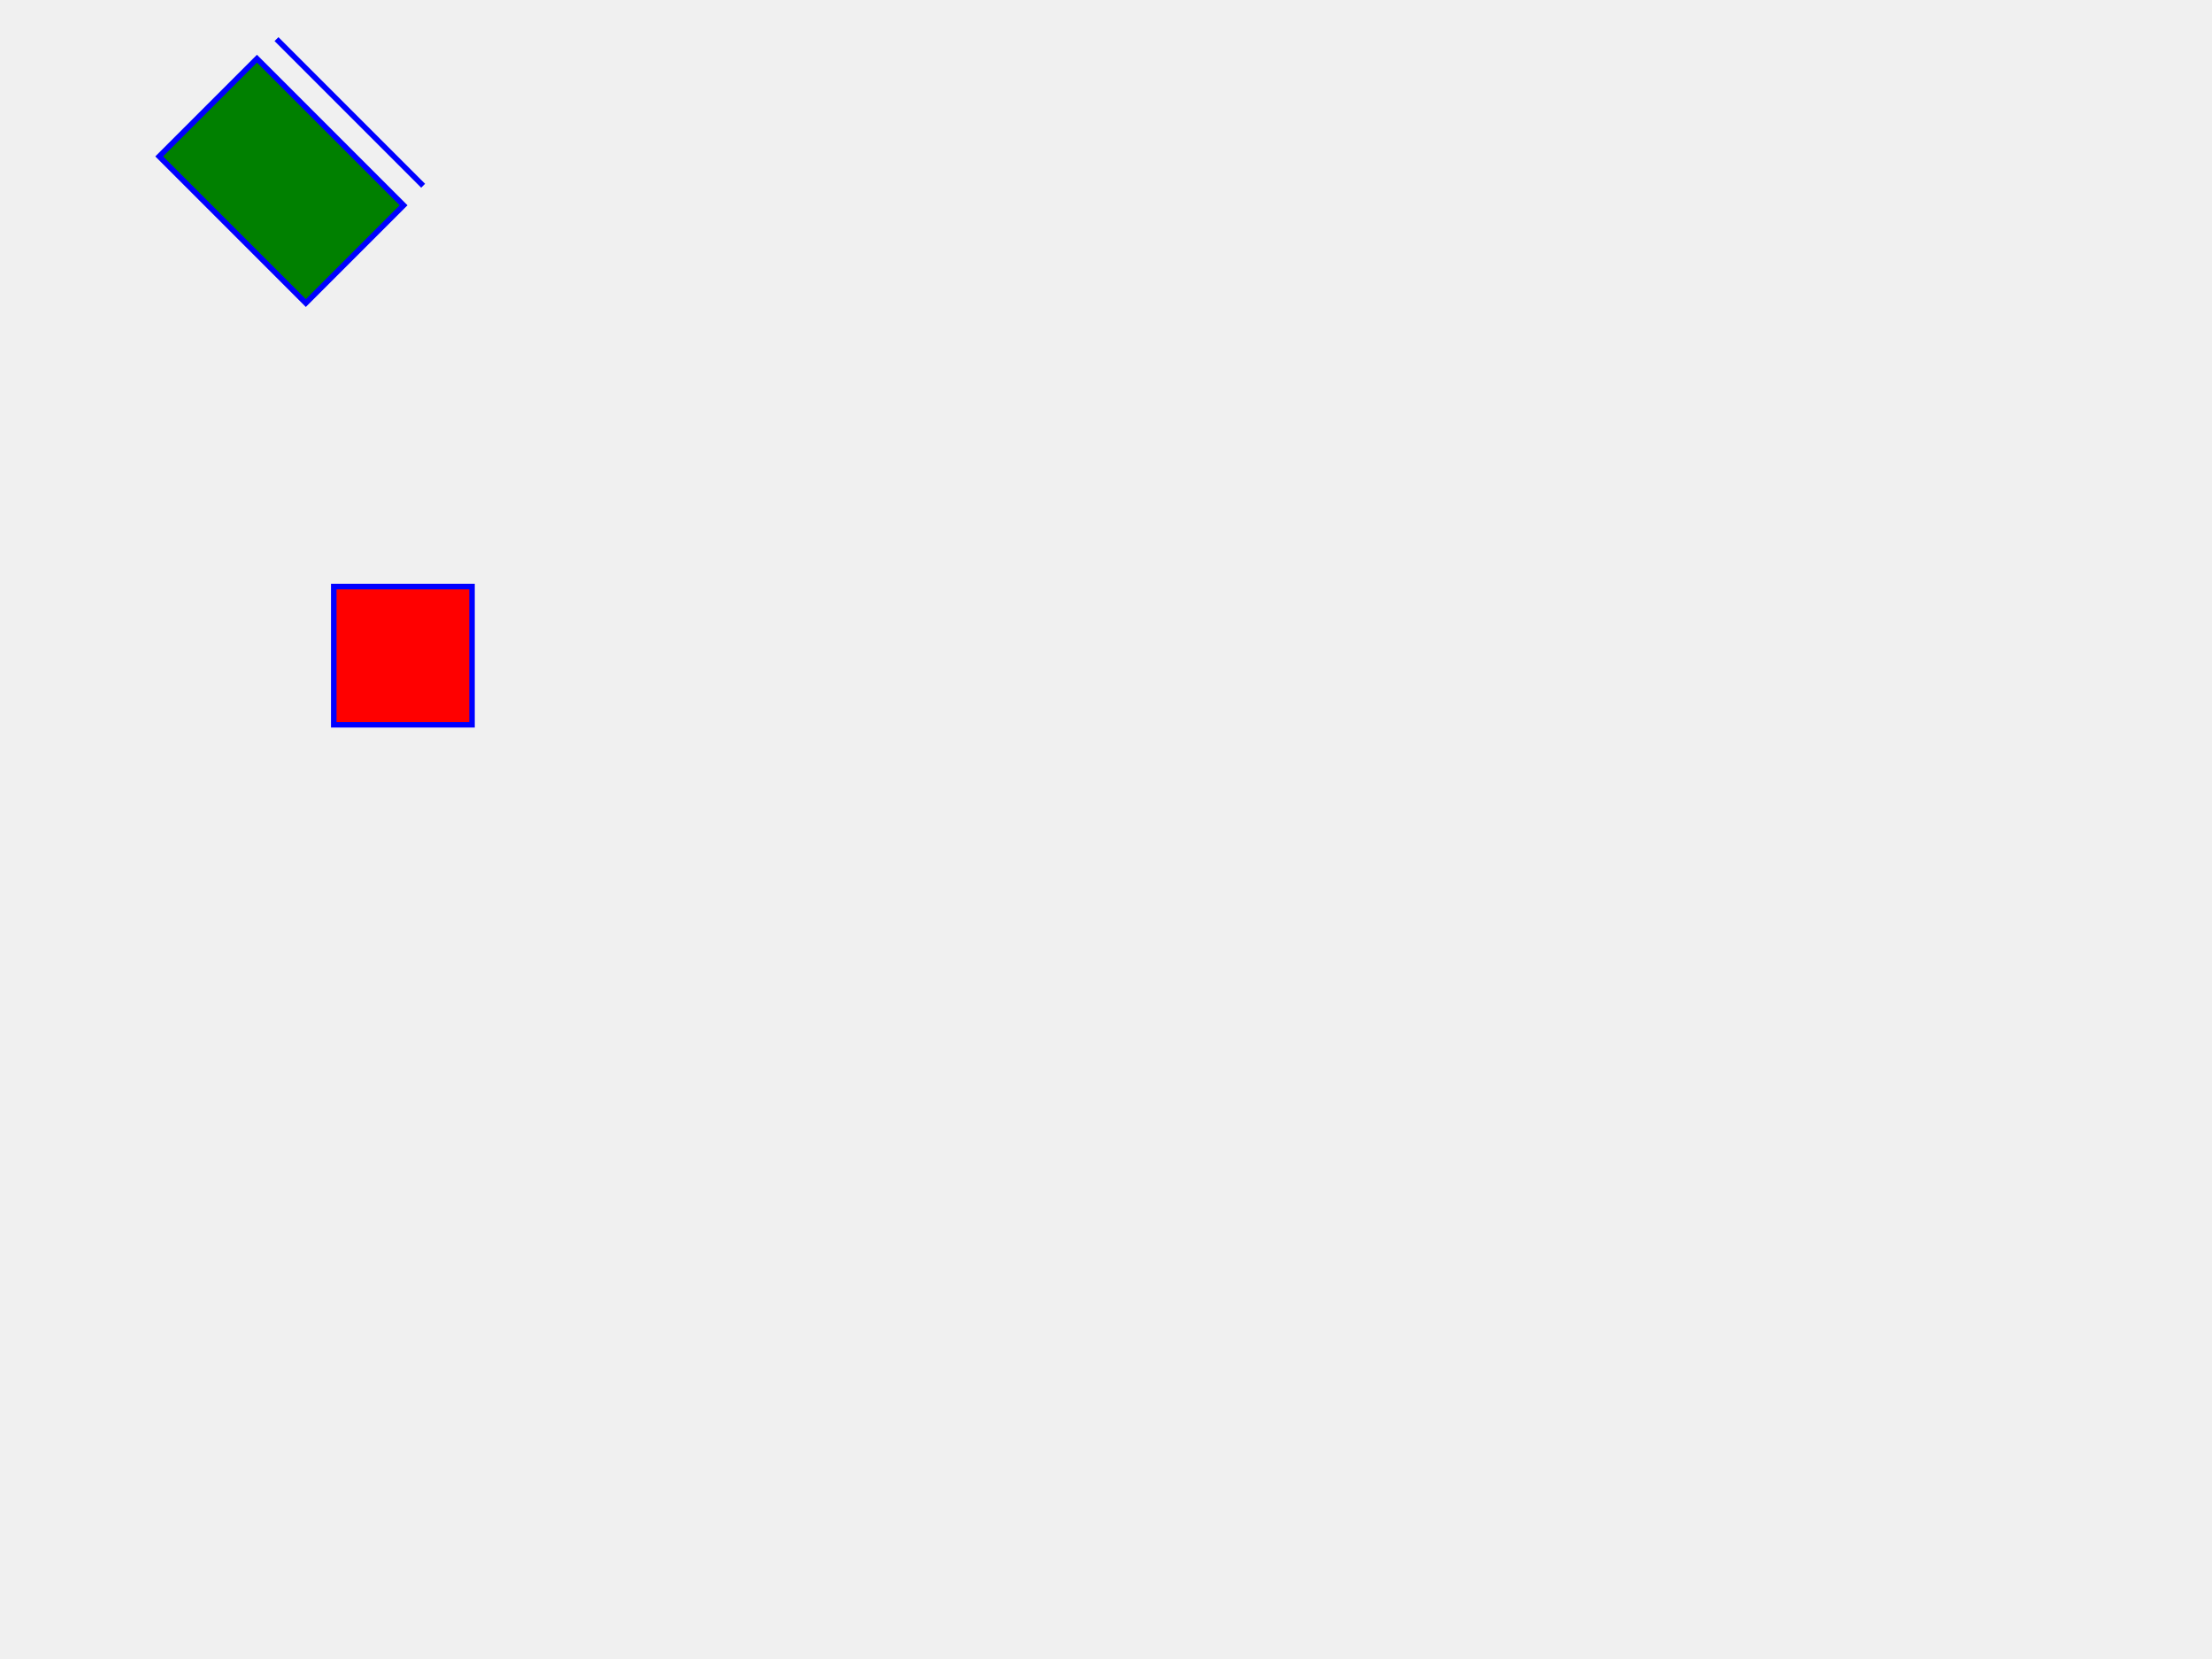
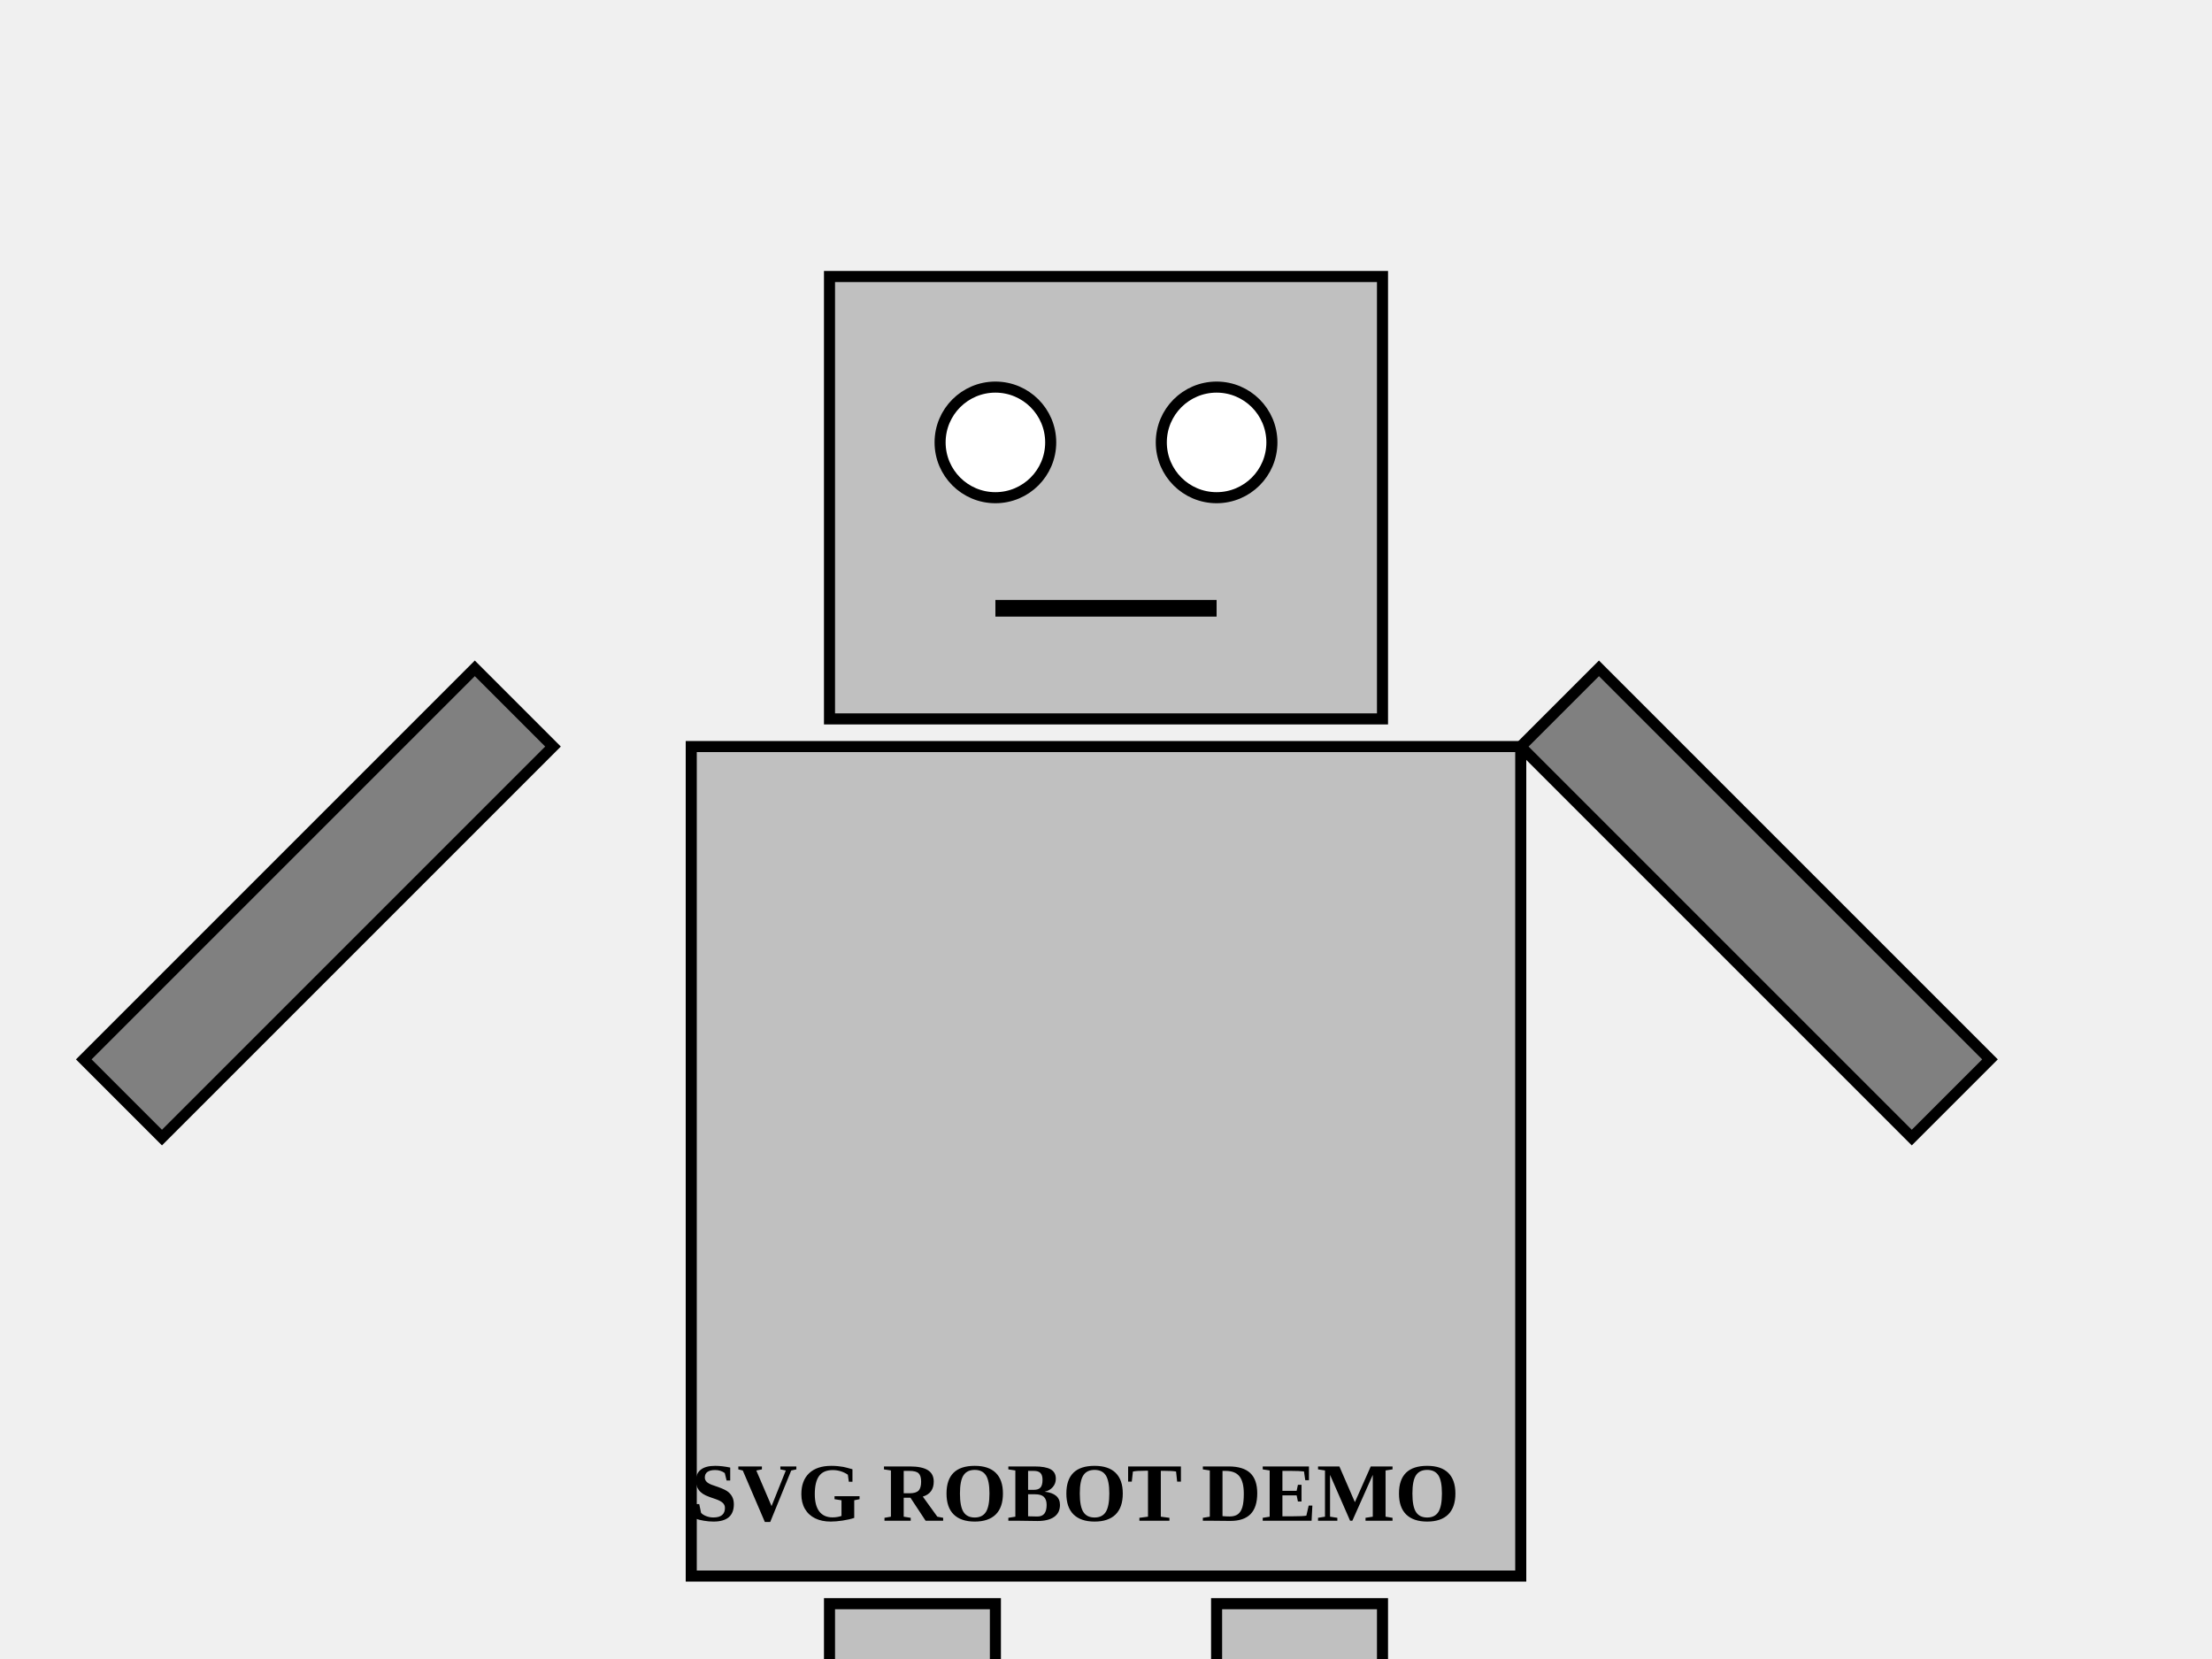
- <svg xmlns="http://www.w3.org/2000/svg" width="800" height="600" viewbox="0 0 800 600">
-   <g stroke="blue" stroke-width="2" transform="translate(100, 0) rotate(45)">
-     <line x1="10" y1="10" x2="85" y2="10" />
-     <rect x="10" y="20" height="50" width="75" fill="green" />
-     <g transform="translate(200, 100) rotate(45)">
-       <rect x="0" y="0" width="50" height="50" fill="red" />
+ <svg xmlns="http://www.w3.org/2000/svg" width="800" height="600">
+   <g transform="translate(200, 100) scale(2, 2)" fill="silver" stroke="black" stroke-width="2">
+     <g transform="translate(50, 0)">
+       <rect x="0" y="0" width="100" height="80" />
+       <circle cx="30" cy="30" r="10" fill="white" />
+       <circle cx="70" cy="30" r="10" fill="white" />
+       <path d="M 30,60 L 70,60" stroke-width="3" />
    </g>
+     <rect x="25" y="85" width="150" height="150" />
+     <g transform="translate(0, 85) rotate(45)">
+       <rect x="-20" y="0" width="20" height="100" fill="gray" />
+     </g>
+     <g transform="translate(175, 85) rotate(-45)">
+       <rect x="0" y="0" width="20" height="100" fill="gray" />
+     </g>
+     <polygon points="50,240 50,300 80,300 80,240" />
+     <polygon points="120,240 120,300 150,300 150,240" />
  </g>
+   <text x="250" y="550" font-size="30" fill="black" font-weight="bold">SVG ROBOT DEMO</text>
</svg>
